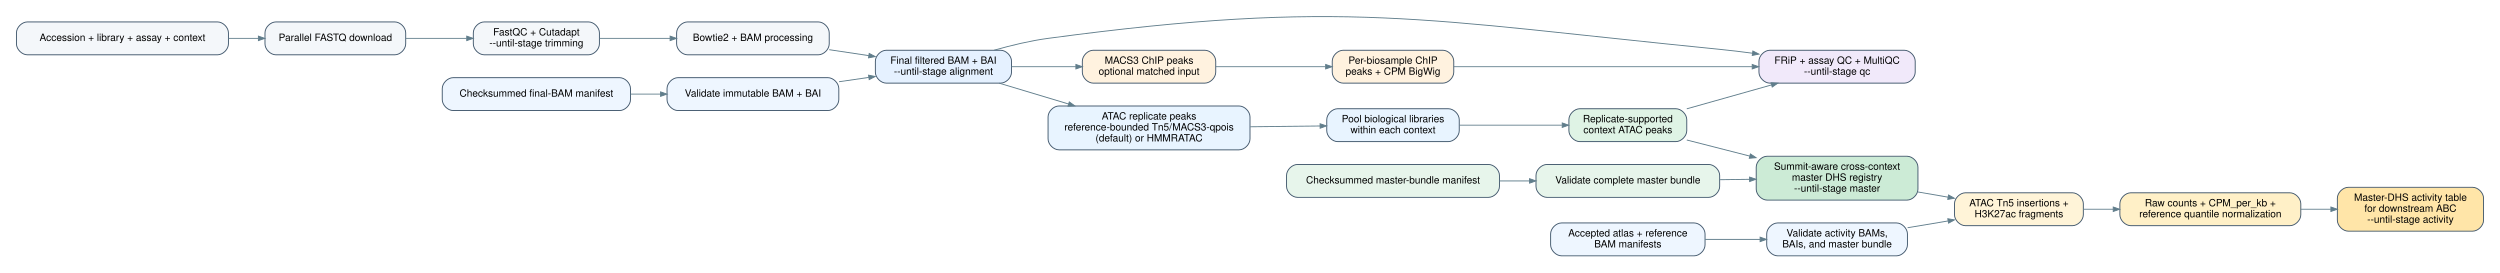
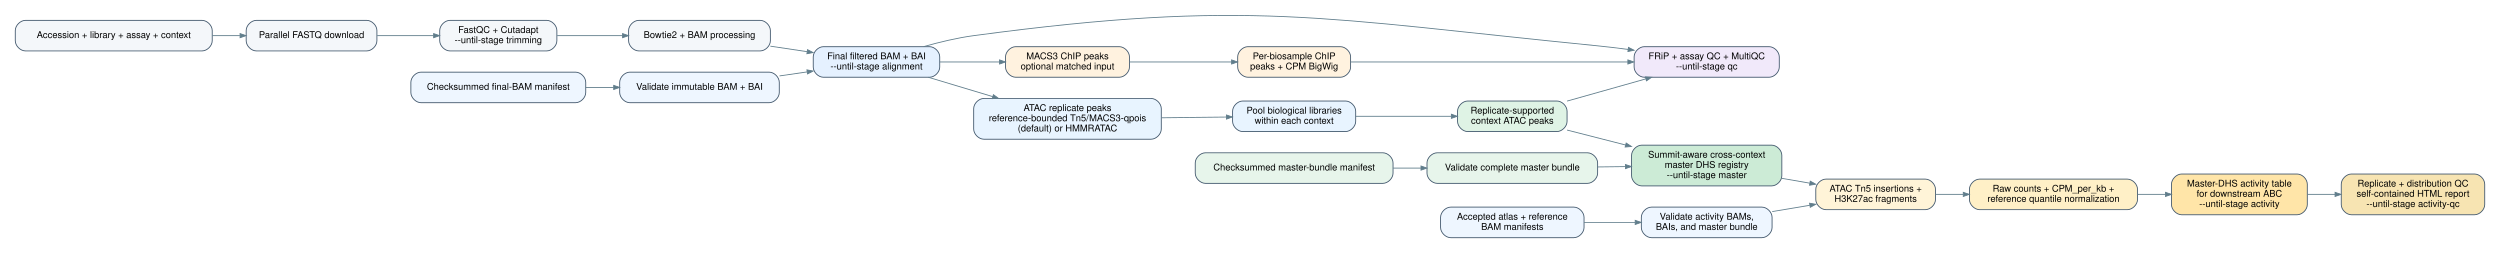
- <svg xmlns="http://www.w3.org/2000/svg" width="2736pt" height="298pt" viewBox="0.00 0.00 2736.00 297.98">
+ <svg xmlns="http://www.w3.org/2000/svg" width="2945pt" height="298pt" viewBox="0.00 0.00 2945.00 297.98">
  <g id="graph0" class="graph" transform="scale(1 1) rotate(0) translate(18 279.98)">
    <g id="node1" class="node">
      <path fill="#f4f7fa" stroke="#40566b" d="M220,-256C220,-256 12,-256 12,-256 6,-256 0,-250 0,-244 0,-244 0,-232 0,-232 0,-226 6,-220 12,-220 12,-220 220,-220 220,-220 226,-220 232,-226 232,-232 232,-232 232,-244 232,-244 232,-250 226,-256 220,-256" />
      <text text-anchor="middle" x="116" y="-235.2" font-family="Helvetica,sans-Serif" font-size="11.00">Accession + library + assay + context</text>
    </g>
    <g id="node2" class="node">
      <path fill="#f4f7fa" stroke="#40566b" d="M414,-256C414,-256 284,-256 284,-256 278,-256 272,-250 272,-244 272,-244 272,-232 272,-232 272,-226 278,-220 284,-220 284,-220 414,-220 414,-220 420,-220 426,-226 426,-232 426,-232 426,-244 426,-244 426,-250 420,-256 414,-256" />
      <text text-anchor="middle" x="349" y="-235.2" font-family="Helvetica,sans-Serif" font-size="11.00">Parallel FASTQ download</text>
    </g>
    <g id="edge1" class="edge">
      <path fill="none" stroke="#607d8b" d="M232.16,-238C243.09,-238 254.02,-238 264.56,-238" />
      <polygon fill="#607d8b" stroke="#607d8b" points="264.8,-240.45 271.8,-238 264.8,-235.55 264.8,-240.45" />
    </g>
    <g id="node3" class="node">
      <path fill="#f4f7fa" stroke="#40566b" d="M626,-256C626,-256 512,-256 512,-256 506,-256 500,-250 500,-244 500,-244 500,-232 500,-232 500,-226 506,-220 512,-220 512,-220 626,-220 626,-220 632,-220 638,-226 638,-232 638,-232 638,-244 638,-244 638,-250 632,-256 626,-256" />
      <text text-anchor="middle" x="569" y="-241.2" font-family="Helvetica,sans-Serif" font-size="11.00">FastQC + Cutadapt</text>
      <text text-anchor="middle" x="569" y="-229.2" font-family="Helvetica,sans-Serif" font-size="11.00">--until-stage trimming</text>
    </g>
    <g id="edge2" class="edge">
      <path fill="none" stroke="#607d8b" d="M426.25,-238C447.76,-238 471.14,-238 492.6,-238" />
      <polygon fill="#607d8b" stroke="#607d8b" points="492.8,-240.45 499.8,-238 492.8,-235.55 492.8,-240.45" />
    </g>
    <g id="node4" class="node">
      <path fill="#f4f7fa" stroke="#40566b" d="M877.5,-256C877.5,-256 734.5,-256 734.5,-256 728.5,-256 722.5,-250 722.5,-244 722.5,-244 722.5,-232 722.5,-232 722.5,-226 728.5,-220 734.5,-220 734.5,-220 877.5,-220 877.5,-220 883.5,-220 889.5,-226 889.5,-232 889.5,-232 889.5,-244 889.5,-244 889.5,-250 883.5,-256 877.5,-256" />
      <text text-anchor="middle" x="806" y="-235.2" font-family="Helvetica,sans-Serif" font-size="11.00">Bowtie2 + BAM processing</text>
    </g>
    <g id="edge3" class="edge">
      <path fill="none" stroke="#607d8b" d="M638.29,-238C662.32,-238 689.7,-238 715.23,-238" />
      <polygon fill="#607d8b" stroke="#607d8b" points="715.38,-240.45 722.38,-238 715.38,-235.55 715.38,-240.45" />
    </g>
    <g id="node7" class="node">
      <path fill="#e5f1ff" stroke="#40566b" d="M1077,-225C1077,-225 952,-225 952,-225 946,-225 940,-219 940,-213 940,-213 940,-201 940,-201 940,-195 946,-189 952,-189 952,-189 1077,-189 1077,-189 1083,-189 1089,-195 1089,-201 1089,-201 1089,-213 1089,-213 1089,-219 1083,-225 1077,-225" />
      <text text-anchor="middle" x="1014.5" y="-210.2" font-family="Helvetica,sans-Serif" font-size="11.00">Final filtered BAM + BAI</text>
      <text text-anchor="middle" x="1014.5" y="-198.2" font-family="Helvetica,sans-Serif" font-size="11.00">--until-stage alignment</text>
    </g>
    <g id="edge4" class="edge">
      <path fill="none" stroke="#607d8b" d="M889.5,-225.61C903.79,-223.47 918.63,-221.24 932.87,-219.1" />
      <polygon fill="#607d8b" stroke="#607d8b" points="933.25,-221.52 939.81,-218.06 932.52,-216.68 933.25,-221.52" />
    </g>
    <g id="node5" class="node">
      <path fill="#eef6ff" stroke="#40566b" d="M660,-195C660,-195 478,-195 478,-195 472,-195 466,-189 466,-183 466,-183 466,-171 466,-171 466,-165 472,-159 478,-159 478,-159 660,-159 660,-159 666,-159 672,-165 672,-171 672,-171 672,-183 672,-183 672,-189 666,-195 660,-195" />
      <text text-anchor="middle" x="569" y="-174.2" font-family="Helvetica,sans-Serif" font-size="11.00">Checksummed final-BAM manifest</text>
    </g>
    <g id="node6" class="node">
      <path fill="#eef6ff" stroke="#40566b" d="M888,-195C888,-195 724,-195 724,-195 718,-195 712,-189 712,-183 712,-183 712,-171 712,-171 712,-165 718,-159 724,-159 724,-159 888,-159 888,-159 894,-159 900,-165 900,-171 900,-171 900,-183 900,-183 900,-189 894,-195 888,-195" />
      <text text-anchor="middle" x="806" y="-174.2" font-family="Helvetica,sans-Serif" font-size="11.00">Validate immutable BAM + BAI</text>
    </g>
    <g id="edge5" class="edge">
      <path fill="none" stroke="#607d8b" d="M672.05,-177C682.92,-177 693.97,-177 704.82,-177" />
      <polygon fill="#607d8b" stroke="#607d8b" points="704.92,-179.45 711.92,-177 704.92,-174.55 704.92,-179.45" />
    </g>
    <g id="edge6" class="edge">
      <path fill="none" stroke="#607d8b" d="M900.28,-190.55C911.15,-192.13 922.17,-193.73 932.86,-195.28" />
      <polygon fill="#607d8b" stroke="#607d8b" points="932.54,-197.71 939.82,-196.3 933.25,-192.87 932.54,-197.71" />
    </g>
    <g id="node8" class="node">
      <path fill="#e8f4ff" stroke="#40566b" d="M1338,-164C1338,-164 1141,-164 1141,-164 1135,-164 1129,-158 1129,-152 1129,-152 1129,-128 1129,-128 1129,-122 1135,-116 1141,-116 1141,-116 1338,-116 1338,-116 1344,-116 1350,-122 1350,-128 1350,-128 1350,-152 1350,-152 1350,-158 1344,-164 1338,-164" />
      <text text-anchor="middle" x="1239.5" y="-149.2" font-family="Helvetica,sans-Serif" font-size="11.00">ATAC replicate peaks</text>
      <text text-anchor="middle" x="1239.5" y="-137.2" font-family="Helvetica,sans-Serif" font-size="11.00">reference-bounded Tn5/MACS3-qpois</text>
      <text text-anchor="middle" x="1239.5" y="-125.2" font-family="Helvetica,sans-Serif" font-size="11.00">(default) or HMMRATAC</text>
    </g>
    <g id="edge7" class="edge">
      <path fill="none" stroke="#607d8b" d="M1075.55,-188.96C1098.88,-181.95 1126.06,-173.78 1151.46,-166.15" />
      <polygon fill="#607d8b" stroke="#607d8b" points="1152.22,-168.48 1158.22,-164.12 1150.81,-163.79 1152.22,-168.48" />
    </g>
-     <g id="node19" class="node">
+     <g id="node20" class="node">
      <path fill="#fff2df" stroke="#40566b" d="M1300.5,-225C1300.5,-225 1178.5,-225 1178.5,-225 1172.5,-225 1166.5,-219 1166.5,-213 1166.5,-213 1166.5,-201 1166.5,-201 1166.5,-195 1172.5,-189 1178.5,-189 1178.5,-189 1300.5,-189 1300.5,-189 1306.5,-189 1312.5,-195 1312.5,-201 1312.5,-201 1312.5,-213 1312.5,-213 1312.5,-219 1306.5,-225 1300.5,-225" />
      <text text-anchor="middle" x="1239.5" y="-210.2" font-family="Helvetica,sans-Serif" font-size="11.00">MACS3 ChIP peaks</text>
      <text text-anchor="middle" x="1239.5" y="-198.2" font-family="Helvetica,sans-Serif" font-size="11.00">optional matched input</text>
    </g>
    <g id="edge11" class="edge">
      <path fill="none" stroke="#607d8b" d="M1089.14,-207C1111.67,-207 1136.55,-207 1159.43,-207" />
      <polygon fill="#607d8b" stroke="#607d8b" points="1159.46,-209.45 1166.46,-207 1159.46,-204.55 1159.46,-209.45" />
    </g>
-     <g id="node21" class="node">
+     <g id="node22" class="node">
      <path fill="#f1e9fa" stroke="#40566b" d="M2066,-225C2066,-225 1919,-225 1919,-225 1913,-225 1907,-219 1907,-213 1907,-213 1907,-201 1907,-201 1907,-195 1913,-189 1919,-189 1919,-189 2066,-189 2066,-189 2072,-189 2078,-195 2078,-201 2078,-201 2078,-213 2078,-213 2078,-219 2072,-225 2066,-225" />
      <text text-anchor="middle" x="1992.5" y="-210.2" font-family="Helvetica,sans-Serif" font-size="11.00">FRiP + assay QC + MultiQC</text>
      <text text-anchor="middle" x="1992.5" y="-198.2" font-family="Helvetica,sans-Serif" font-size="11.00">--until-stage qc</text>
    </g>
    <g id="edge13" class="edge">
      <path fill="none" stroke="#607d8b" d="M1070.02,-225.05C1088.53,-230.33 1109.46,-235.38 1129,-238 1452.81,-281.43 1538.88,-258.24 1864,-226 1875.64,-224.85 1887.83,-223.37 1899.88,-221.76" />
      <polygon fill="#607d8b" stroke="#607d8b" points="1900.34,-224.17 1906.95,-220.79 1899.68,-219.31 1900.34,-224.17" />
    </g>
    <g id="node9" class="node">
      <path fill="#e8f4ff" stroke="#40566b" d="M1567,-161C1567,-161 1446,-161 1446,-161 1440,-161 1434,-155 1434,-149 1434,-149 1434,-137 1434,-137 1434,-131 1440,-125 1446,-125 1446,-125 1567,-125 1567,-125 1573,-125 1579,-131 1579,-137 1579,-137 1579,-149 1579,-149 1579,-155 1573,-161 1567,-161" />
      <text text-anchor="middle" x="1506.5" y="-146.2" font-family="Helvetica,sans-Serif" font-size="11.00">Pool biological libraries</text>
      <text text-anchor="middle" x="1506.5" y="-134.2" font-family="Helvetica,sans-Serif" font-size="11.00">within each context</text>
    </g>
    <g id="edge8" class="edge">
      <path fill="none" stroke="#607d8b" d="M1350.2,-141.24C1375.86,-141.53 1402.69,-141.84 1426.7,-142.11" />
      <polygon fill="#607d8b" stroke="#607d8b" points="1426.7,-144.56 1433.72,-142.19 1426.75,-139.66 1426.7,-144.56" />
    </g>
    <g id="node10" class="node">
      <path fill="#dff3e5" stroke="#40566b" d="M1816,-161C1816,-161 1711,-161 1711,-161 1705,-161 1699,-155 1699,-149 1699,-149 1699,-137 1699,-137 1699,-131 1705,-125 1711,-125 1711,-125 1816,-125 1816,-125 1822,-125 1828,-131 1828,-137 1828,-137 1828,-149 1828,-149 1828,-155 1822,-161 1816,-161" />
      <text text-anchor="middle" x="1763.5" y="-146.2" font-family="Helvetica,sans-Serif" font-size="11.00">Replicate-supported</text>
      <text text-anchor="middle" x="1763.5" y="-134.2" font-family="Helvetica,sans-Serif" font-size="11.00">context ATAC peaks</text>
    </g>
    <g id="edge9" class="edge">
      <path fill="none" stroke="#607d8b" d="M1579.21,-143C1614.28,-143 1656.36,-143 1691.36,-143" />
      <polygon fill="#607d8b" stroke="#607d8b" points="1691.71,-145.45 1698.71,-143 1691.71,-140.55 1691.71,-145.45" />
    </g>
    <g id="node11" class="node">
      <path fill="#ccebd6" stroke="#40566b" d="M2069,-109C2069,-109 1916,-109 1916,-109 1910,-109 1904,-103 1904,-97 1904,-97 1904,-73 1904,-73 1904,-67 1910,-61 1916,-61 1916,-61 2069,-61 2069,-61 2075,-61 2081,-67 2081,-73 2081,-73 2081,-97 2081,-97 2081,-103 2075,-109 2069,-109" />
      <text text-anchor="middle" x="1992.5" y="-94.2" font-family="Helvetica,sans-Serif" font-size="11.00">Summit-aware cross-context</text>
      <text text-anchor="middle" x="1992.5" y="-82.2" font-family="Helvetica,sans-Serif" font-size="11.00">master DHS registry</text>
      <text text-anchor="middle" x="1992.5" y="-70.2" font-family="Helvetica,sans-Serif" font-size="11.00">--until-stage master</text>
    </g>
    <g id="edge10" class="edge">
      <path fill="none" stroke="#607d8b" d="M1828.03,-126.77C1849.4,-121.31 1873.72,-115.09 1896.95,-109.16" />
      <polygon fill="#607d8b" stroke="#607d8b" points="1897.62,-111.52 1903.8,-107.41 1896.41,-106.77 1897.62,-111.52" />
    </g>
    <g id="edge14" class="edge">
      <path fill="none" stroke="#607d8b" d="M1828.03,-160.91C1856.81,-169.03 1890.94,-178.65 1920.56,-187" />
      <polygon fill="#607d8b" stroke="#607d8b" points="1920.19,-189.44 1927.59,-188.98 1921.52,-184.72 1920.19,-189.44" />
    </g>
    <g id="node16" class="node">
      <path fill="#fff4d8" stroke="#40566b" d="M2250,-69C2250,-69 2133,-69 2133,-69 2127,-69 2121,-63 2121,-57 2121,-57 2121,-45 2121,-45 2121,-39 2127,-33 2133,-33 2133,-33 2250,-33 2250,-33 2256,-33 2262,-39 2262,-45 2262,-45 2262,-57 2262,-57 2262,-63 2256,-69 2250,-69" />
      <text text-anchor="middle" x="2191.5" y="-54.2" font-family="Helvetica,sans-Serif" font-size="11.00">ATAC Tn5 insertions +</text>
      <text text-anchor="middle" x="2191.5" y="-42.2" font-family="Helvetica,sans-Serif" font-size="11.00">H3K27ac fragments</text>
    </g>
    <g id="edge20" class="edge">
      <path fill="none" stroke="#607d8b" d="M2081.05,-69.89C2092.01,-68 2103.15,-66.07 2113.93,-64.22" />
      <polygon fill="#607d8b" stroke="#607d8b" points="2114.47,-66.61 2120.95,-63 2113.63,-61.78 2114.47,-66.61" />
    </g>
    <g id="node12" class="node">
      <path fill="#e7f5eb" stroke="#40566b" d="M1611,-100C1611,-100 1402,-100 1402,-100 1396,-100 1390,-94 1390,-88 1390,-88 1390,-76 1390,-76 1390,-70 1396,-64 1402,-64 1402,-64 1611,-64 1611,-64 1617,-64 1623,-70 1623,-76 1623,-76 1623,-88 1623,-88 1623,-94 1617,-100 1611,-100" />
      <text text-anchor="middle" x="1506.5" y="-79.2" font-family="Helvetica,sans-Serif" font-size="11.00">Checksummed master-bundle manifest</text>
    </g>
    <g id="node13" class="node">
      <path fill="#e7f5eb" stroke="#40566b" d="M1852,-100C1852,-100 1675,-100 1675,-100 1669,-100 1663,-94 1663,-88 1663,-88 1663,-76 1663,-76 1663,-70 1669,-64 1675,-64 1675,-64 1852,-64 1852,-64 1858,-64 1864,-70 1864,-76 1864,-76 1864,-88 1864,-88 1864,-94 1858,-100 1852,-100" />
      <text text-anchor="middle" x="1763.5" y="-79.2" font-family="Helvetica,sans-Serif" font-size="11.00">Validate complete master bundle</text>
    </g>
    <g id="edge16" class="edge">
      <path fill="none" stroke="#607d8b" d="M1623.06,-82C1633.98,-82 1645.02,-82 1655.85,-82" />
      <polygon fill="#607d8b" stroke="#607d8b" points="1655.93,-84.45 1662.93,-82 1655.93,-79.55 1655.93,-84.45" />
    </g>
    <g id="edge17" class="edge">
      <path fill="none" stroke="#607d8b" d="M1864.07,-83.32C1874.91,-83.46 1885.93,-83.6 1896.72,-83.75" />
      <polygon fill="#607d8b" stroke="#607d8b" points="1896.74,-86.2 1903.77,-83.84 1896.8,-81.3 1896.74,-86.2" />
    </g>
    <g id="node14" class="node">
      <path fill="#eef6ff" stroke="#40566b" d="M1836,-36C1836,-36 1691,-36 1691,-36 1685,-36 1679,-30 1679,-24 1679,-24 1679,-12 1679,-12 1679,-6 1685,0 1691,0 1691,0 1836,0 1836,0 1842,0 1848,-6 1848,-12 1848,-12 1848,-24 1848,-24 1848,-30 1842,-36 1836,-36" />
      <text text-anchor="middle" x="1763.5" y="-21.2" font-family="Helvetica,sans-Serif" font-size="11.00">Accepted atlas + reference</text>
      <text text-anchor="middle" x="1763.5" y="-9.2" font-family="Helvetica,sans-Serif" font-size="11.00">BAM manifests</text>
    </g>
    <g id="node15" class="node">
      <path fill="#eef6ff" stroke="#40566b" d="M2057.5,-36C2057.5,-36 1927.5,-36 1927.5,-36 1921.5,-36 1915.5,-30 1915.5,-24 1915.5,-24 1915.5,-12 1915.5,-12 1915.5,-6 1921.5,0 1927.5,0 1927.5,0 2057.5,0 2057.5,0 2063.5,0 2069.5,-6 2069.5,-12 2069.5,-12 2069.5,-24 2069.5,-24 2069.5,-30 2063.5,-36 2057.5,-36" />
      <text text-anchor="middle" x="1992.5" y="-21.2" font-family="Helvetica,sans-Serif" font-size="11.00">Validate activity BAMs,</text>
      <text text-anchor="middle" x="1992.5" y="-9.2" font-family="Helvetica,sans-Serif" font-size="11.00">BAIs, and master bundle</text>
    </g>
    <g id="edge18" class="edge">
      <path fill="none" stroke="#607d8b" d="M1848.06,-18C1867.65,-18 1888.52,-18 1908.11,-18" />
      <polygon fill="#607d8b" stroke="#607d8b" points="1908.26,-20.45 1915.26,-18 1908.26,-15.55 1908.26,-20.45" />
    </g>
    <g id="edge19" class="edge">
      <path fill="none" stroke="#607d8b" d="M2069.67,-30.76C2084.18,-33.19 2099.38,-35.74 2113.91,-38.17" />
      <polygon fill="#607d8b" stroke="#607d8b" points="2113.67,-40.61 2120.98,-39.35 2114.48,-35.78 2113.67,-40.61" />
    </g>
    <g id="node17" class="node">
      <path fill="#fff0c7" stroke="#40566b" d="M2488,-69C2488,-69 2314,-69 2314,-69 2308,-69 2302,-63 2302,-57 2302,-57 2302,-45 2302,-45 2302,-39 2308,-33 2314,-33 2314,-33 2488,-33 2488,-33 2494,-33 2500,-39 2500,-45 2500,-45 2500,-57 2500,-57 2500,-63 2494,-69 2488,-69" />
      <text text-anchor="middle" x="2401" y="-54.2" font-family="Helvetica,sans-Serif" font-size="11.00">Raw counts + CPM_per_kb +</text>
      <text text-anchor="middle" x="2401" y="-42.2" font-family="Helvetica,sans-Serif" font-size="11.00">reference quantile normalization</text>
    </g>
    <g id="edge21" class="edge">
      <path fill="none" stroke="#607d8b" d="M2262.17,-51C2272.6,-51 2283.55,-51 2294.52,-51" />
      <polygon fill="#607d8b" stroke="#607d8b" points="2294.73,-53.45 2301.73,-51 2294.73,-48.55 2294.73,-53.45" />
    </g>
    <g id="node18" class="node">
      <path fill="#ffe5a8" stroke="#40566b" d="M2688,-75C2688,-75 2552,-75 2552,-75 2546,-75 2540,-69 2540,-63 2540,-63 2540,-39 2540,-39 2540,-33 2546,-27 2552,-27 2552,-27 2688,-27 2688,-27 2694,-27 2700,-33 2700,-39 2700,-39 2700,-63 2700,-63 2700,-69 2694,-75 2688,-75" />
      <text text-anchor="middle" x="2620" y="-60.2" font-family="Helvetica,sans-Serif" font-size="11.00">Master-DHS activity table</text>
      <text text-anchor="middle" x="2620" y="-48.2" font-family="Helvetica,sans-Serif" font-size="11.00">for downstream ABC</text>
      <text text-anchor="middle" x="2620" y="-36.2" font-family="Helvetica,sans-Serif" font-size="11.00">--until-stage activity</text>
    </g>
    <g id="edge22" class="edge">
      <path fill="none" stroke="#607d8b" d="M2500.02,-51C2510.99,-51 2522.1,-51 2532.9,-51" />
      <polygon fill="#607d8b" stroke="#607d8b" points="2532.94,-53.45 2539.94,-51 2532.94,-48.55 2532.94,-53.45" />
    </g>
-     <g id="node20" class="node">
+     <g id="node19" class="node">
+       <path fill="#f7e4b2" stroke="#40566b" d="M2897,-75C2897,-75 2752,-75 2752,-75 2746,-75 2740,-69 2740,-63 2740,-63 2740,-39 2740,-39 2740,-33 2746,-27 2752,-27 2752,-27 2897,-27 2897,-27 2903,-27 2909,-33 2909,-39 2909,-39 2909,-63 2909,-63 2909,-69 2903,-75 2897,-75" />
+       <text text-anchor="middle" x="2824.5" y="-60.2" font-family="Helvetica,sans-Serif" font-size="11.00">Replicate + distribution QC</text>
+       <text text-anchor="middle" x="2824.5" y="-48.2" font-family="Helvetica,sans-Serif" font-size="11.00">self-contained HTML report</text>
+       <text text-anchor="middle" x="2824.5" y="-36.2" font-family="Helvetica,sans-Serif" font-size="11.00">--until-stage activity-qc</text>
+     </g>
+     <g id="edge23" class="edge">
+       <path fill="none" stroke="#607d8b" d="M2700.16,-51C2710.81,-51 2721.8,-51 2732.63,-51" />
+       <polygon fill="#607d8b" stroke="#607d8b" points="2732.71,-53.45 2739.71,-51 2732.71,-48.55 2732.71,-53.45" />
+     </g>
+     <g id="node21" class="node">
      <path fill="#fff2df" stroke="#40566b" d="M1561,-225C1561,-225 1452,-225 1452,-225 1446,-225 1440,-219 1440,-213 1440,-213 1440,-201 1440,-201 1440,-195 1446,-189 1452,-189 1452,-189 1561,-189 1561,-189 1567,-189 1573,-195 1573,-201 1573,-201 1573,-213 1573,-213 1573,-219 1567,-225 1561,-225" />
      <text text-anchor="middle" x="1506.5" y="-210.2" font-family="Helvetica,sans-Serif" font-size="11.00">Per-biosample ChIP</text>
      <text text-anchor="middle" x="1506.5" y="-198.2" font-family="Helvetica,sans-Serif" font-size="11.00">peaks + CPM BigWig</text>
    </g>
    <g id="edge12" class="edge">
      <path fill="none" stroke="#607d8b" d="M1312.56,-207C1349.78,-207 1395.09,-207 1432.44,-207" />
      <polygon fill="#607d8b" stroke="#607d8b" points="1432.8,-209.45 1439.8,-207 1432.8,-204.55 1432.8,-209.45" />
    </g>
    <g id="edge15" class="edge">
      <path fill="none" stroke="#607d8b" d="M1573.03,-207C1657.3,-207 1804.15,-207 1899.57,-207" />
      <polygon fill="#607d8b" stroke="#607d8b" points="1899.63,-209.45 1906.63,-207 1899.63,-204.55 1899.63,-209.45" />
    </g>
  </g>
</svg>
